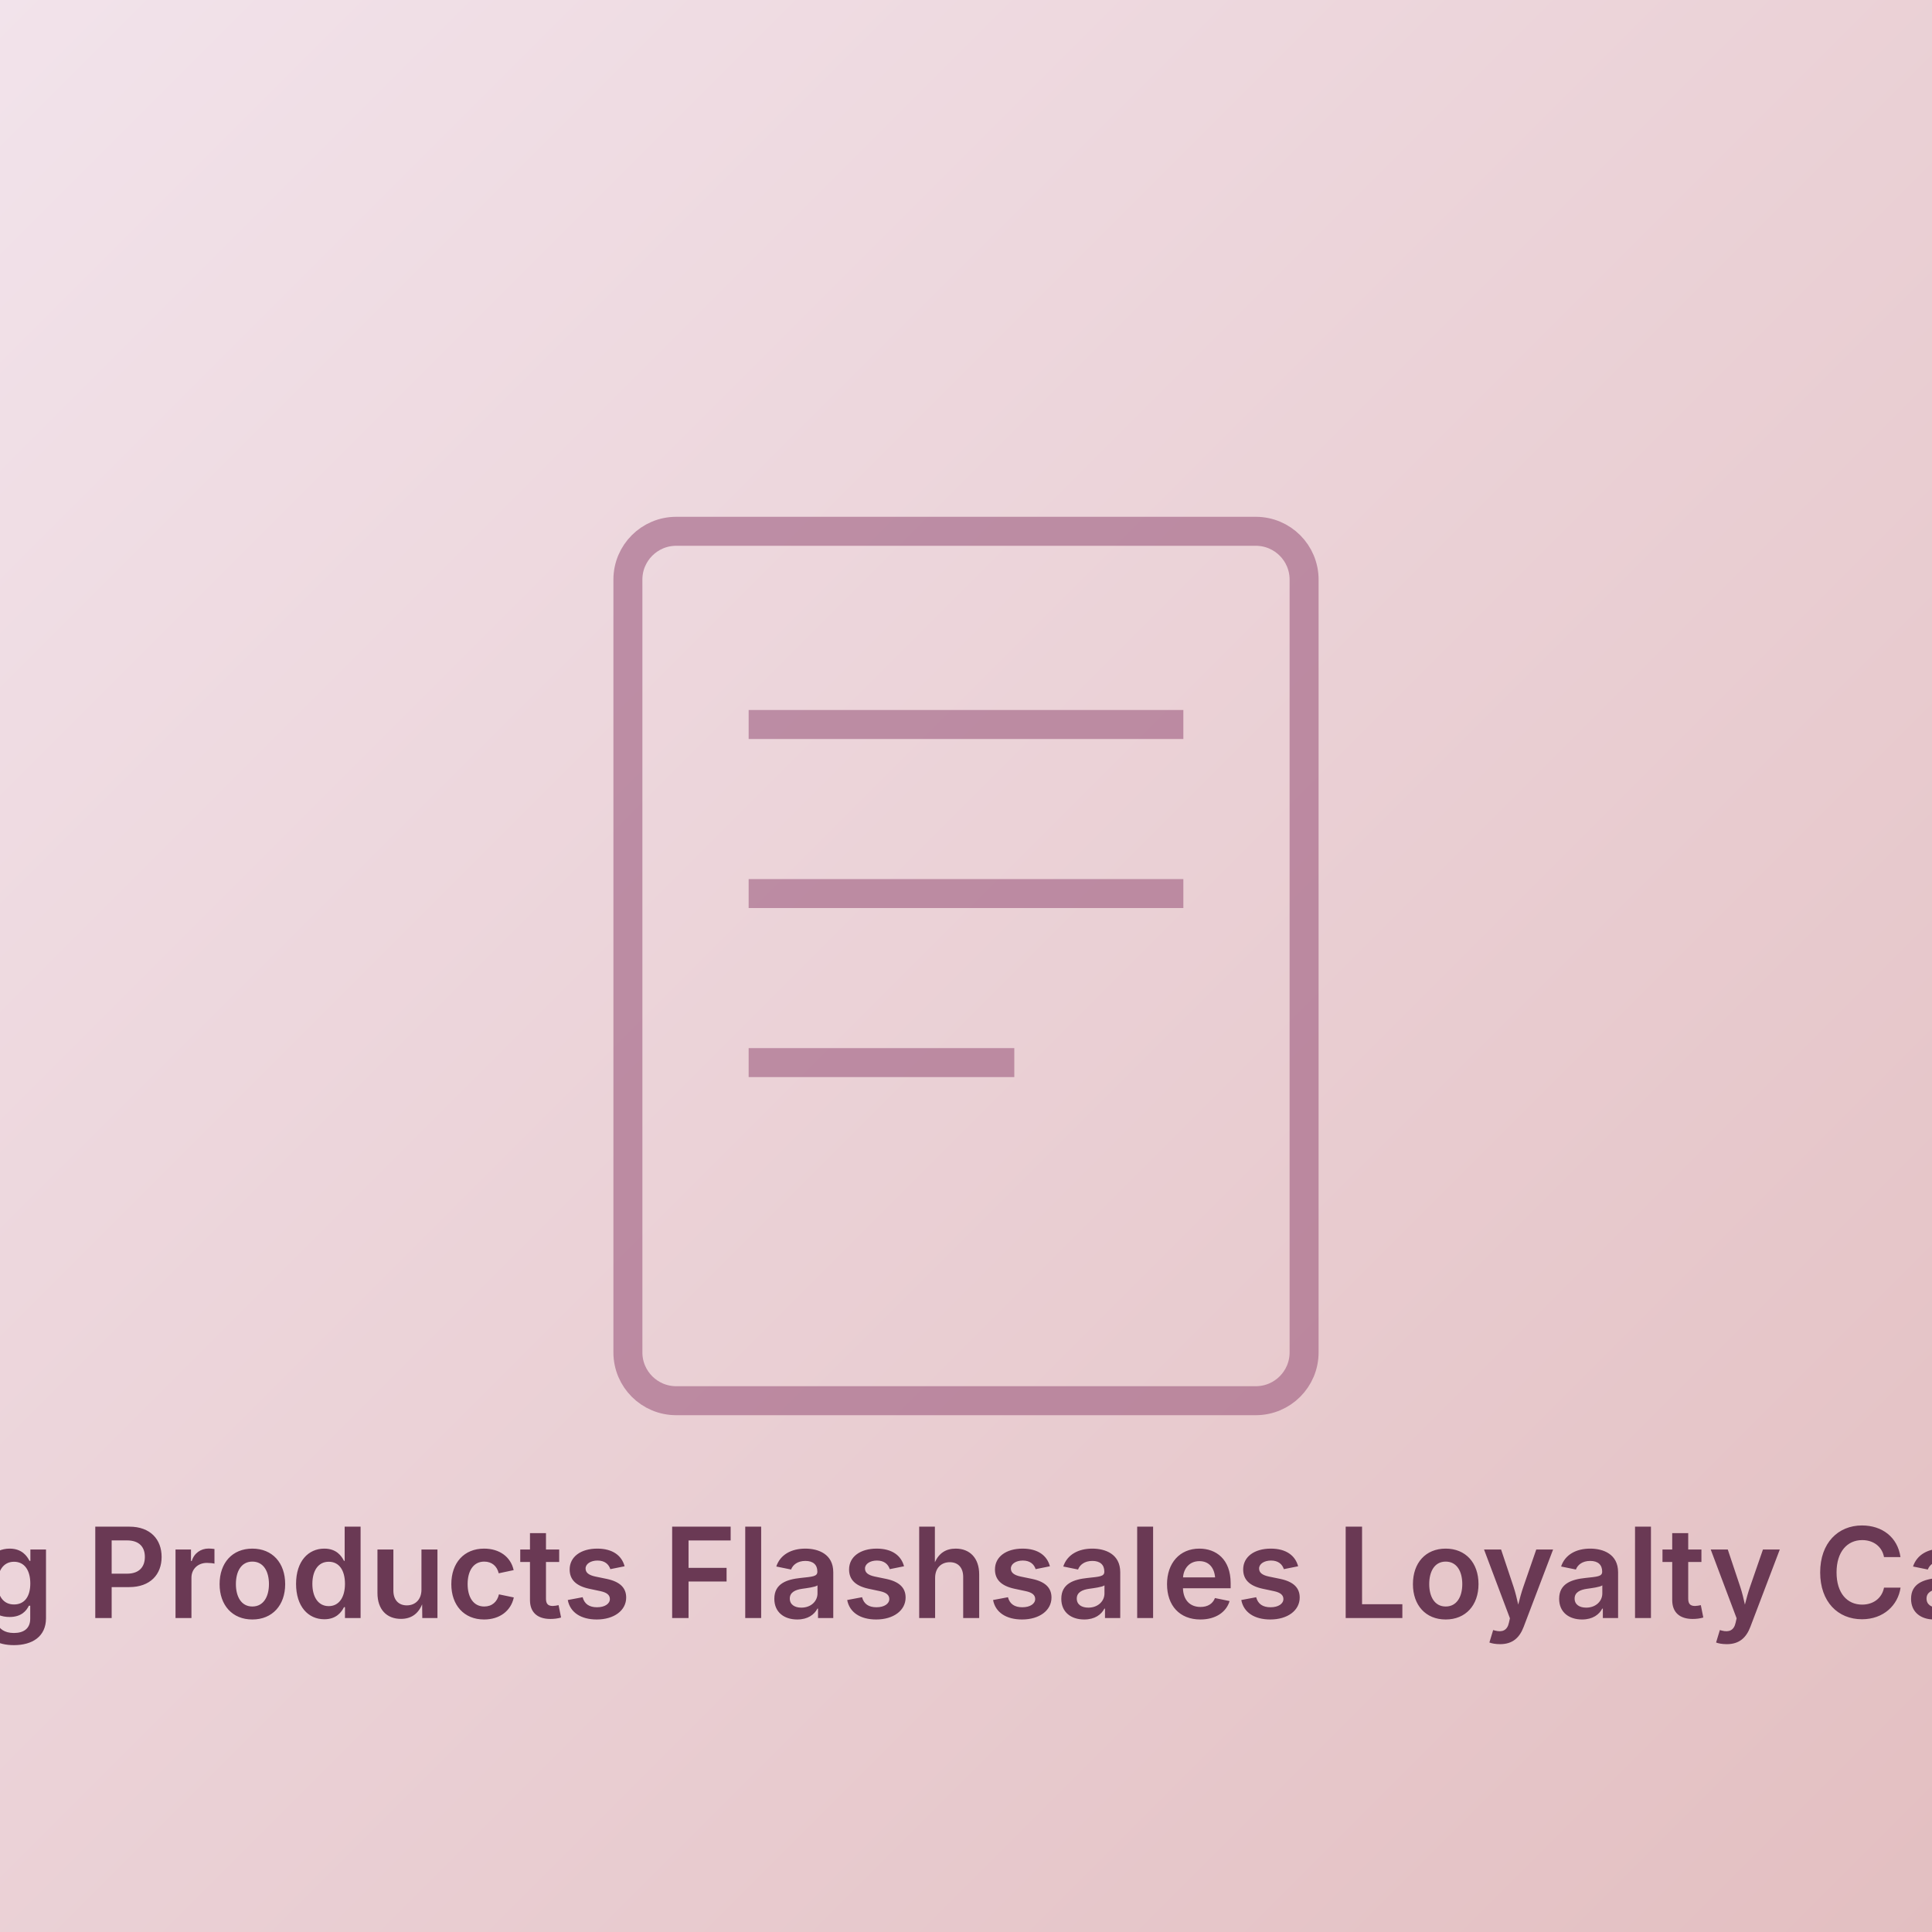
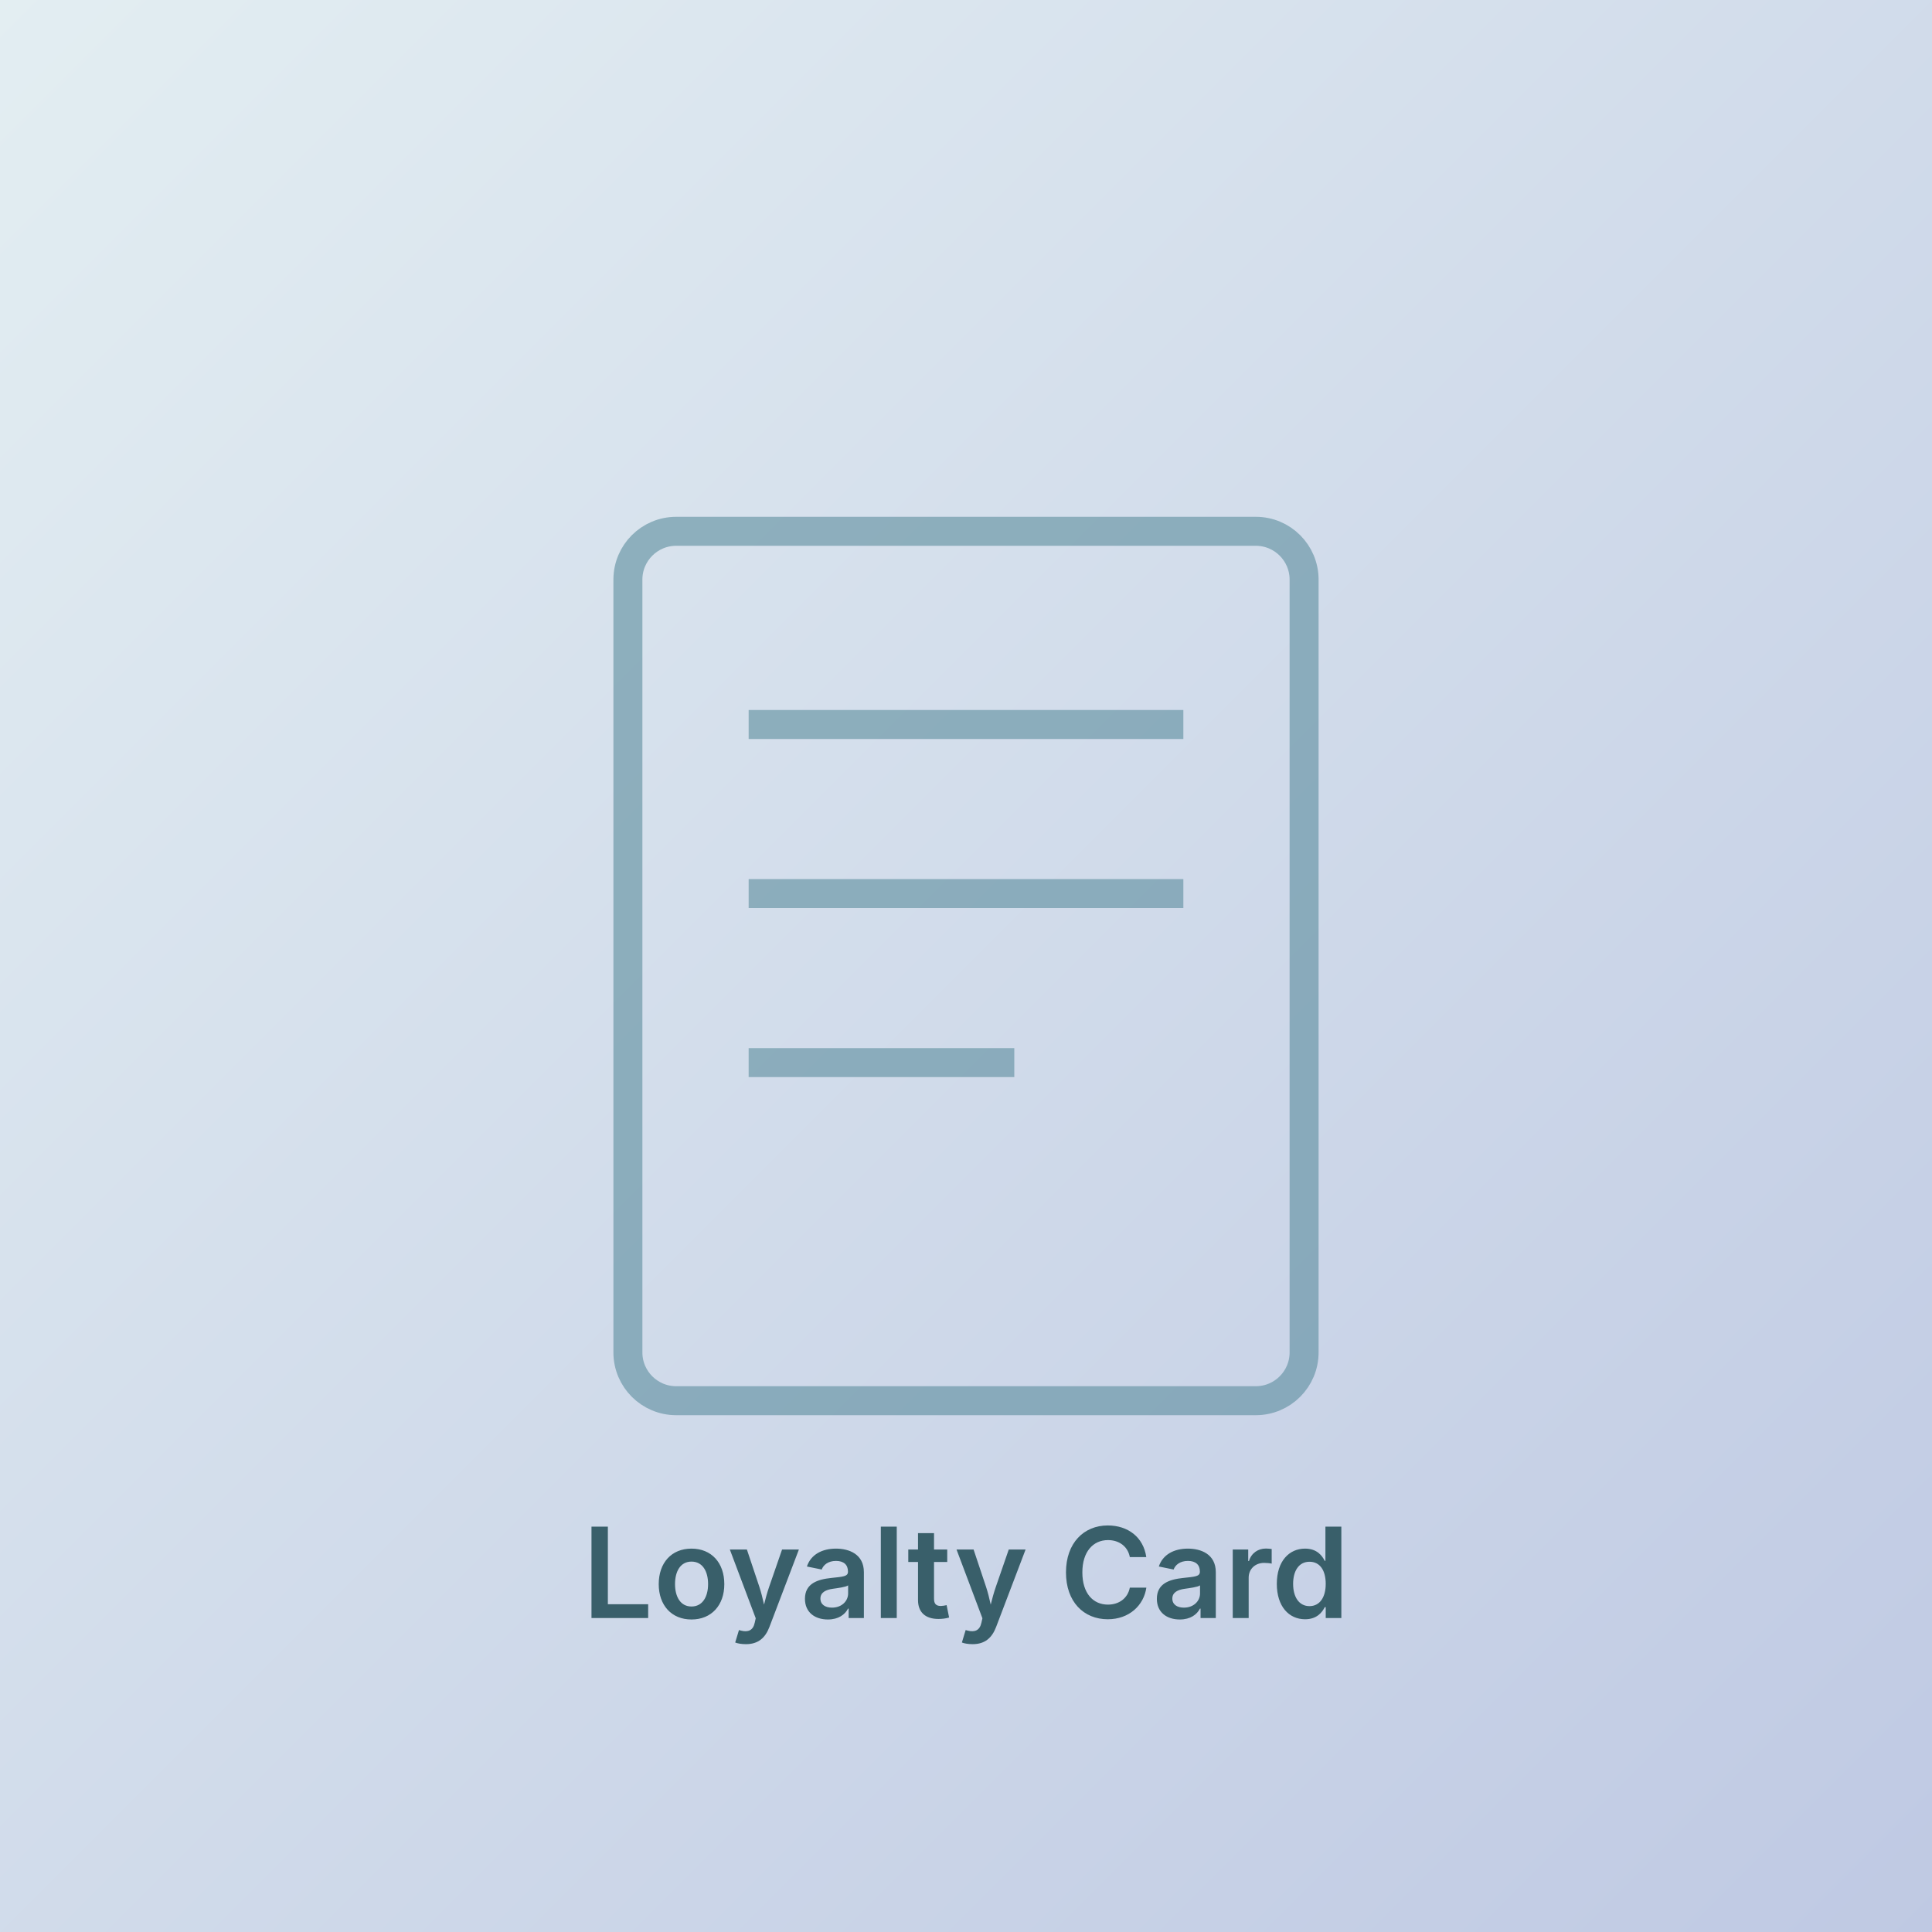
<svg xmlns="http://www.w3.org/2000/svg" viewBox="0 0 400 400" width="400" height="400">
  <defs>
    <linearGradient id="g" x1="0" y1="0" x2="1" y2="1">
-       <stop offset="0" stop-color="hsl(327,35%,92%)" />
-       <stop offset="1" stop-color="hsl(357,40%,82%)" />
+       <stop offset="0" stop-color="hsl(194,35%,92%)" />
+       <stop offset="1" stop-color="hsl(224,40%,82%)" />
    </linearGradient>
  </defs>
  <rect width="400" height="400" fill="url(#g)" />
-   <g fill="none" stroke="hsl(327,30%,45%)" stroke-width="6" stroke-linejoin="round" opacity=".55">
+   <g fill="none" stroke="hsl(194,30%,45%)" stroke-width="6" stroke-linejoin="round" opacity=".55">
    <rect x="130" y="110" width="140" height="180" rx="10" />
    <path d="M155 150h90M155 185h90M155 220h55" />
  </g>
-   <text x="200" y="335" text-anchor="middle" font-family="Inter,system-ui,sans-serif" font-size="26" font-weight="600" fill="hsl(327,30%,32%)">Img Products Flashsales Loyalty Card</text>
+   <text x="200" y="335" text-anchor="middle" font-family="Inter,system-ui,sans-serif" font-size="26" font-weight="600" fill="hsl(194,30%,32%)">Loyalty Card</text>
</svg>
